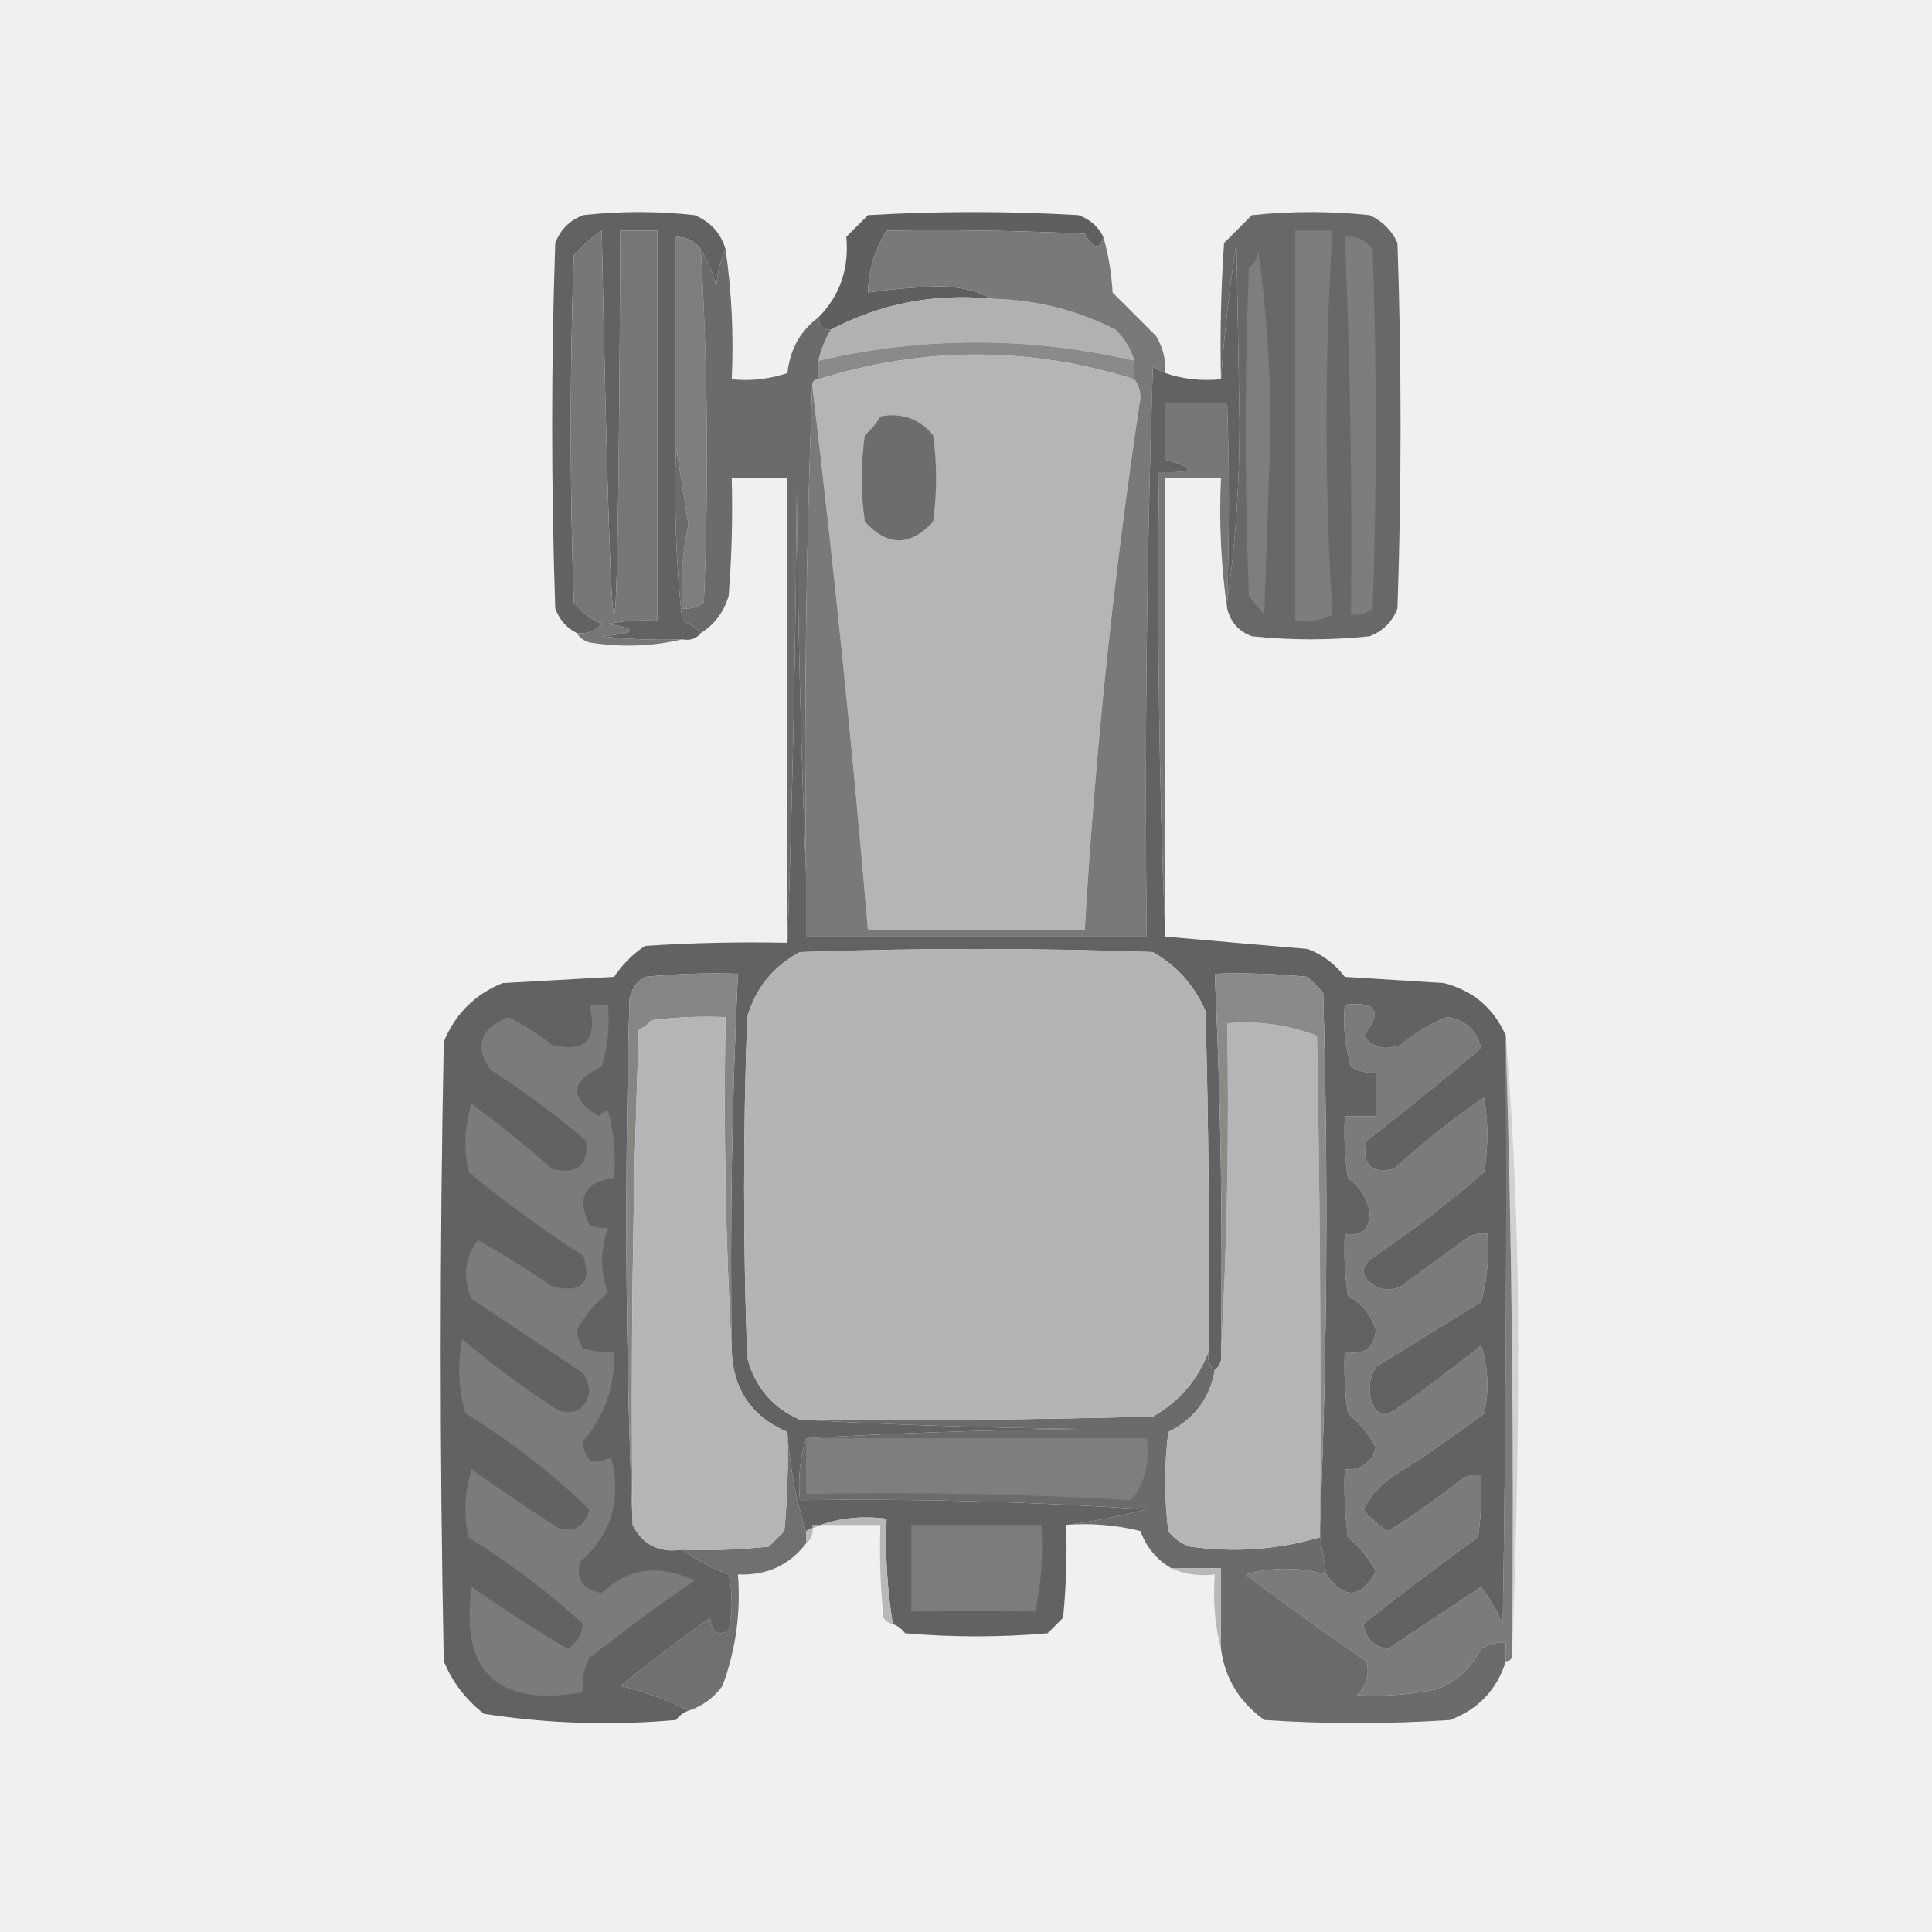
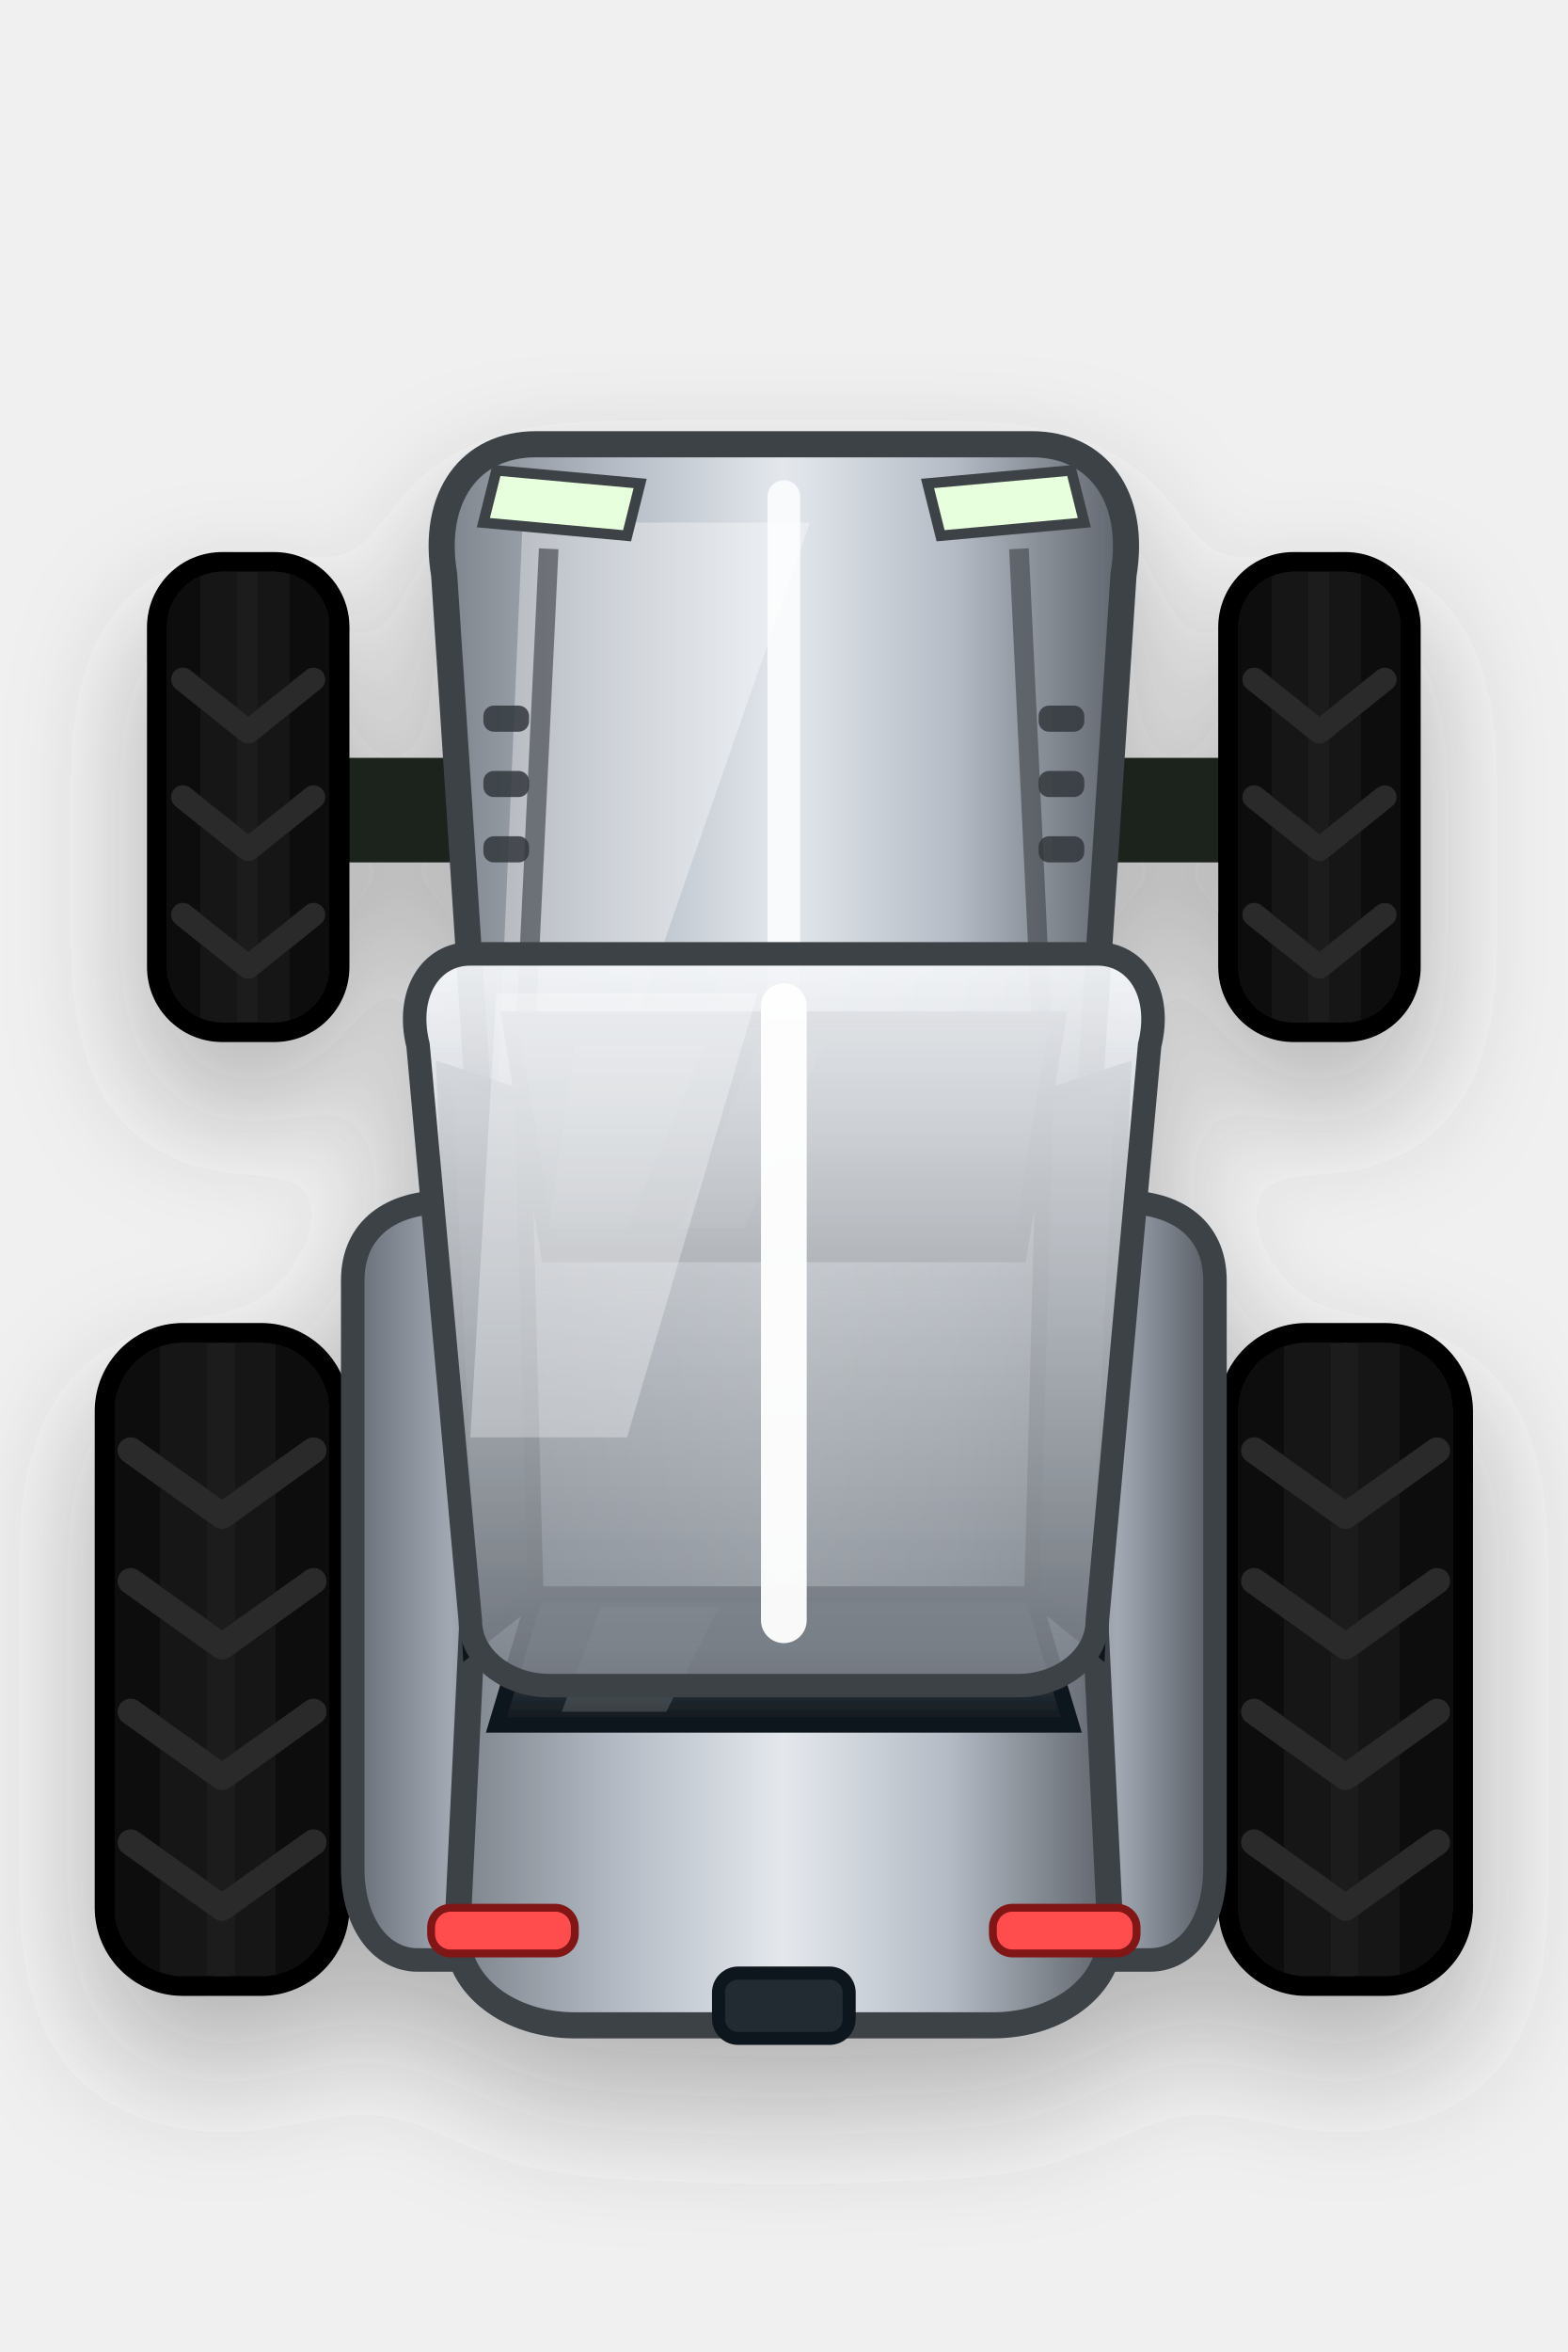
- <svg xmlns="http://www.w3.org/2000/svg" width="96mm" height="96mm" viewBox="0 0 96 96" version="1.1" id="svg1">
-   <defs id="defs1" />
-   <g id="layer1">
-     <g id="g7" style="clip-rule:evenodd;fill-rule:evenodd;image-rendering:optimizeQuality;shape-rendering:geometricPrecision;text-rendering:geometricPrecision" transform="matrix(0.3077164,0,0,0.3077164,-216.7369,-8.695853)">
-       <path style="opacity:1" fill="#686867" d="m 902.5,126.5 c 0,-0.333 0,-0.667 0,-1 1.332,-9.309 1.999,-18.976 2,-29 -0.167,-9.667 -0.333,-19.333 -0.5,-29 -1.132,7.346 -1.966,14.679 -2.5,22 -0.166,-7.341 0,-14.674 0.5,-22 1.5,-1.5 3,-3 4.5,-4.5 6.333,-0.667 12.667,-0.667 19,0 2.07,0.948 3.57,2.448 4.5,4.5 0.667,19.667 0.667,39.333 0,59 -0.833,2.167 -2.333,3.667 -4.5,4.5 -6.333,0.667 -12.667,0.667 -19,0 -2.144,-0.792 -3.477,-2.292 -4,-4.5 z" id="path7" />
+ <svg xmlns="http://www.w3.org/2000/svg" viewBox="0 0 120 180" width="120" height="180">
+   <defs>
+     <filter id="shadowFilter" x="-25%" y="-25%" width="150%" height="150%">
+       <feGaussianBlur in="SourceAlpha" stdDeviation="5" />
+       <feColorMatrix type="matrix" values="0 0 0 0 0.05   0 0 0 0 0.05   0 0 0 0 0.05  0 0 0 0.35 0" />
+       <feOffset dx="0" dy="5" result="offsetblur" />
+       <feBlend in="SourceGraphic" in2="offsetblur" mode="normal" />
+     </filter>
+     <linearGradient id="bodyGrad" x1="0%" y1="0%" x2="100%" y2="0%">
+       <stop offset="0%" stop-color="#7D838B" />
+       <stop offset="25%" stop-color="#B4BBC4" />
+       <stop offset="50%" stop-color="#E4E8ED" />
+       <stop offset="75%" stop-color="#B4BBC4" />
+       <stop offset="100%" stop-color="#5E636A" />
+     </linearGradient>
+     <linearGradient id="fenderGrad" x1="0%" y1="0%" x2="100%" y2="0%">
+       <stop offset="0%" stop-color="#676D75" />
+       <stop offset="50%" stop-color="#A2A9B3" />
+       <stop offset="100%" stop-color="#555A61" />
+     </linearGradient>
+     <linearGradient id="roofGrad" x1="0%" y1="0%" x2="0%" y2="100%">
+       <stop offset="0%" stop-color="#F5F7FA" stop-opacity="0.95" />
+       <stop offset="100%" stop-color="#7D838B" stop-opacity="0.85" />
+     </linearGradient>
+     <linearGradient id="glassGrad" x1="0%" y1="0%" x2="0%" y2="100%">
+       <stop offset="0%" stop-color="#1E262C" />
+       <stop offset="40%" stop-color="#37434D" />
+       <stop offset="75%" stop-color="#222B32" />
+       <stop offset="100%" stop-color="#11161A" />
+     </linearGradient>
+     <linearGradient id="tireGrad" x1="0%" y1="0%" x2="100%" y2="0%">
+       <stop offset="0%" stop-color="#080808" />
+       <stop offset="50%" stop-color="#1C1C1C" />
+       <stop offset="100%" stop-color="#050505" />
+     </linearGradient>
+   </defs>
+   <g filter="url(#shadowFilter)">
+     <rect x="20" y="58" width="80" height="8" rx="2" fill="#1A211D" />
+     <rect x="18" y="124" width="84" height="12" rx="3" fill="#1A211D" />
+     <g transform="translate(8, 102)">
+       <rect width="18" height="50" rx="6" fill="url(#tireGrad)" stroke="#000000" stroke-width="1.5" />
+       <path d="M 2 9 L 9 14 L 16 9 M 2 19 L 9 24 L 16 19 M 2 29 L 9 34 L 16 29 M 2 39 L 9 44 L 16 39" fill="none" stroke="#2B2B2B" stroke-width="2" stroke-linecap="round" stroke-linejoin="round" />
    </g>
-     <g id="g8" style="clip-rule:evenodd;fill-rule:evenodd;image-rendering:optimizeQuality;shape-rendering:geometricPrecision;text-rendering:geometricPrecision" transform="matrix(0.3077164,0,0,0.3077164,-216.7369,-8.695853)">
-       <path style="opacity:1" fill="#7e7d7d" d="m 913.5,65.5 c 2,0 4,0 6,0 -1.274,20.692 -1.274,41.359 0,62 -1.896,0.966 -3.896,1.299 -6,1 0,-21 0,-42 0,-63 z" id="path8" />
+     <g transform="translate(94, 102)">
+       <rect width="18" height="50" rx="6" fill="url(#tireGrad)" stroke="#000000" stroke-width="1.5" />
+       <path d="M 2 9 L 9 14 L 16 9 M 2 19 L 9 24 L 16 19 M 2 29 L 9 34 L 16 29 M 2 39 L 9 44 L 16 39" fill="none" stroke="#2B2B2B" stroke-width="2" stroke-linecap="round" stroke-linejoin="round" />
    </g>
-     <g id="g9" style="clip-rule:evenodd;fill-rule:evenodd;image-rendering:optimizeQuality;shape-rendering:geometricPrecision;text-rendering:geometricPrecision" transform="matrix(0.3077164,0,0,0.3077164,-216.7369,-8.695853)">
-       <path style="opacity:1" fill="#7d7d7d" d="m 921.5,66.5 c 1.89,-0.203 3.39,0.463 4.5,2 0.667,19.333 0.667,38.667 0,58 -1.011,0.837 -2.178,1.17 -3.5,1 0.202,-20.347 -0.131,-40.68 -1,-61 z" id="path9" />
+     <g transform="translate(12, 43)">
+       <rect width="14" height="36" rx="5" fill="url(#tireGrad)" stroke="#000000" stroke-width="1.5" />
+       <path d="M 2 9 L 7 13 L 12 9 M 2 18 L 7 22 L 12 18 M 2 27 L 7 31 L 12 27" fill="none" stroke="#2B2B2B" stroke-width="1.8" stroke-linecap="round" stroke-linejoin="round" />
    </g>
-     <g id="g10" style="clip-rule:evenodd;fill-rule:evenodd;image-rendering:optimizeQuality;shape-rendering:geometricPrecision;text-rendering:geometricPrecision" transform="matrix(0.3077164,0,0,0.3077164,-216.7369,-8.695853)">
-       <path style="opacity:1" fill="#5f5f5e" d="m 882.5,66.5 c -0.553,2.157 -1.553,1.99 -3,-0.5 -10.661,-0.5 -21.328,-0.666 -32,-0.5 -1.886,2.955 -2.886,6.289 -3,10 3.799,-0.547 7.632,-0.881 11.5,-1 3.252,0.019 6.085,0.686 8.5,2 -9.274,-0.901 -17.941,0.765 -26,5 -1.333,0 -2,-0.667 -2,-2 3.473,-3.506 4.973,-7.839 4.5,-13 1.167,-1.167 2.333,-2.333 3.5,-3.5 11.333,-0.667 22.667,-0.667 34,0 1.824,0.66 3.157,1.827 4,3.5 z" id="path10" />
+     <g transform="translate(94, 43)">
+       <rect width="14" height="36" rx="5" fill="url(#tireGrad)" stroke="#000000" stroke-width="1.5" />
+       <path d="M 2 9 L 7 13 L 12 9 M 2 18 L 7 22 L 12 18 M 2 27 L 7 31 L 12 27" fill="none" stroke="#2B2B2B" stroke-width="1.8" stroke-linecap="round" stroke-linejoin="round" />
    </g>
-     <g id="g11" style="clip-rule:evenodd;fill-rule:evenodd;image-rendering:optimizeQuality;shape-rendering:geometricPrecision;text-rendering:geometricPrecision" transform="matrix(0.3077164,0,0,0.3077164,-216.7369,-8.695853)">
-       <path style="opacity:1" fill="#626261" d="m 821.5,68.5 c -0.809,1.792 -1.309,3.792 -1.5,6 -0.566,-2.223 -1.4,-4.223 -2.5,-6 -0.967,-1.306 -2.301,-1.973 -4,-2 0,11.333 0,22.667 0,34 -0.332,9.357 0.002,18.69 1,28 1.239,0.442 2.239,1.109 3,2 -0.709,0.904 -1.709,1.237 -3,1 -4.346,0.166 -8.679,-0.001 -13,-0.5 5.675,-0.464 6.008,-1.131 1,-2 2.646,-0.497 5.313,-0.664 8,-0.5 0,-21 0,-42 0,-63 -2,0 -4,0 -6,0 -0.341,82.492 -1.341,82.492 -3,0 -1.649,1.148 -3.149,2.481 -4.5,4 -0.667,18.667 -0.667,37.333 0,56 1.214,1.549 2.714,2.715 4.5,3.5 -1.063,1.188 -2.397,1.688 -4,1.5 -1.673,-0.843 -2.84,-2.176 -3.5,-4 -0.667,-19.667 -0.667,-39.333 0,-59 0.833,-2.167 2.333,-3.667 4.5,-4.5 6,-0.667 12,-0.667 18,0 2.579,1.076 4.246,2.909 5,5.5 z" id="path11" />
+     <path d="M 27 98 C 27 94, 30 92, 34 92 L 42 92 L 42 150 L 32 150 C 29 150, 27 147, 27 143 Z" fill="url(#fenderGrad)" stroke="#3E4247" stroke-width="1.8" />
+     <path d="M 93 98 C 93 94, 90 92, 86 92 L 78 92 L 78 150 L 88 150 C 91 150, 93 147, 93 143 Z" fill="url(#fenderGrad)" stroke="#3E4247" stroke-width="1.8" />
+     <path d="M 38 86 L 82 86 L 85 148 C 85 152, 81 155, 76 155 L 44 155 C 39 155, 35 152, 35 148 Z" fill="url(#bodyGrad)" stroke="#3E4247" stroke-width="2" />
+     <path d="M 41 34 L 79 34 C 84 34, 87 38, 86 44 L 83 90 L 37 90 L 34 44 C 33 38, 36 34, 41 34 Z" fill="url(#bodyGrad)" stroke="#3E4247" stroke-width="2" />
+     <path d="M 40 40 L 62 40 L 46 86 L 38 86 Z" fill="#FFFFFF" opacity="0.35" />
+     <line x1="60" y1="38" x2="60" y2="86" stroke="#FFFFFF" stroke-width="2.5" stroke-opacity="0.8" stroke-linecap="round" />
+     <line x1="42" y1="42" x2="40" y2="84" stroke="#4A4F55" stroke-width="1.5" stroke-opacity="0.7" />
+     <line x1="78" y1="42" x2="80" y2="84" stroke="#4A4F55" stroke-width="1.5" stroke-opacity="0.7" />
+     <g fill="#33373D" opacity="0.85">
+       <rect x="37" y="54" width="3.5" height="2" rx="0.8" />
+       <rect x="37" y="59" width="3.5" height="2" rx="0.8" />
+       <rect x="37" y="64" width="3.5" height="2" rx="0.8" />
+       <rect x="79.5" y="54" width="3.5" height="2" rx="0.8" />
+       <rect x="79.5" y="59" width="3.5" height="2" rx="0.8" />
+       <rect x="79.5" y="64" width="3.5" height="2" rx="0.8" />
    </g>
-     <g id="g12" style="clip-rule:evenodd;fill-rule:evenodd;image-rendering:optimizeQuality;shape-rendering:geometricPrecision;text-rendering:geometricPrecision" transform="matrix(0.3077164,0,0,0.3077164,-216.7369,-8.695853)">
-       <path style="opacity:1" fill="#b1b1b0" d="m 864.5,76.5 c 7.109,0.152 13.776,1.819 20,5 1.452,1.44 2.452,3.106 3,5 -16.986,-3.924 -33.986,-3.924 -51,0 0.393,-1.784 1.059,-3.45 2,-5 8.059,-4.235 16.726,-5.902 26,-5 z" id="path12" />
-     </g>
-     <g id="g13" style="clip-rule:evenodd;fill-rule:evenodd;image-rendering:optimizeQuality;shape-rendering:geometricPrecision;text-rendering:geometricPrecision" transform="matrix(0.3077164,0,0,0.3077164,-216.7369,-8.695853)">
-       <path style="opacity:1" fill="#8a8a89" d="m 887.5,86.5 c 0,1 0,2 0,3 -16.97,-5.308 -33.97,-5.308 -51,0 0,-1 0,-2 0,-3 17.014,-3.924 34.014,-3.924 51,0 z" id="path13" />
-     </g>
-     <g id="g14" style="clip-rule:evenodd;fill-rule:evenodd;image-rendering:optimizeQuality;shape-rendering:geometricPrecision;text-rendering:geometricPrecision" transform="matrix(0.3077164,0,0,0.3077164,-216.7369,-8.695853)">
-       <path style="opacity:1" fill="#b5b5b5" d="m 887.5,89.5 c 0.647,0.774 0.98,1.774 1,3 -4.318,28.539 -7.318,57.206 -9,86 -11.667,0 -23.333,0 -35,0 -2.503,-29.37 -5.503,-58.703 -9,-88 0,-0.667 0.333,-1 1,-1 17.03,-5.308 34.03,-5.308 51,0 z" id="path14" />
-     </g>
-     <g id="g15" style="clip-rule:evenodd;fill-rule:evenodd;image-rendering:optimizeQuality;shape-rendering:geometricPrecision;text-rendering:geometricPrecision" transform="matrix(0.3077164,0,0,0.3077164,-216.7369,-8.695853)">
-       <path style="opacity:1" fill="#7e7e7d" d="m 817.5,68.5 c 1.116,18.976 1.282,37.976 0.5,57 -1.011,0.837 -2.178,1.17 -3.5,1 -0.3,-4.599 0.033,-9.099 1,-13.5 -0.64,-4.268 -1.307,-8.435 -2,-12.5 0,-11.333 0,-22.667 0,-34 1.699,0.027 3.033,0.694 4,2 z" id="path15" />
-     </g>
-     <g id="g16" style="clip-rule:evenodd;fill-rule:evenodd;image-rendering:optimizeQuality;shape-rendering:geometricPrecision;text-rendering:geometricPrecision" transform="matrix(0.3077164,0,0,0.3077164,-216.7369,-8.695853)">
-       <path style="opacity:1" fill="#7d7e7d" d="m 907.5,68.5 c 1.332,9.476 1.999,19.31 2,29.5 -0.333,9.833 -0.667,19.667 -1,29.5 -0.833,-1 -1.667,-2 -2.5,-3 -0.667,-17.667 -0.667,-35.333 0,-53 1.039,-0.744 1.539,-1.744 1.5,-3 z" id="path16" />
-     </g>
-     <g id="g27" style="clip-rule:evenodd;fill-rule:evenodd;image-rendering:optimizeQuality;shape-rendering:geometricPrecision;text-rendering:geometricPrecision" transform="matrix(0.3077164,0,0,0.3077164,-216.7369,-8.695853)">
-       <path style="opacity:1" fill="#767676" d="m 902.5,125.5 c 0,0.333 0,0.667 0,1 -0.991,-6.813 -1.325,-13.813 -1,-21 -3,0 -6,0 -9,0 0,24.667 0,49.333 0,74 -0.998,-24.828 -1.331,-49.828 -1,-75 5.953,0.128 6.287,-0.539 1,-2 0,-3 0,-6 0,-9 3.333,0 6.667,0 10,0 0.363,10.521 0.363,21.187 0,32 z" id="path27" />
-     </g>
-     <g id="g29" style="clip-rule:evenodd;fill-rule:evenodd;image-rendering:optimizeQuality;shape-rendering:geometricPrecision;text-rendering:geometricPrecision" transform="matrix(0.3077164,0,0,0.3077164,-216.7369,-8.695853)">
-       <path style="opacity:1" fill="#6b6b6a" d="m 817.5,68.5 c 1.1,1.777 1.934,3.777 2.5,6 0.191,-2.208 0.691,-4.208 1.5,-6 0.991,6.813 1.325,13.813 1,21 3.072,0.317 6.072,-0.016 9,-1 0.395,-3.797 2.061,-6.797 5,-9 0,1.333 0.667,2 2,2 -0.941,1.55 -1.607,3.216 -2,5 0,1 0,2 0,3 -0.667,0 -1,0.333 -1,1 -0.998,26.161 -1.331,52.495 -1,79 -0.832,-20.496 -1.332,-41.163 -1.5,-62 -0.168,24.503 -0.668,48.837 -1.5,73 0,-25 0,-50 0,-75 -3,0 -6,0 -9,0 0.166,6.342 0,12.675 -0.5,19 -0.792,2.606 -2.292,4.606 -4.5,6 -0.761,-0.891 -1.761,-1.558 -3,-2 -0.998,-9.31 -1.332,-18.643 -1,-28 0.693,4.065 1.36,8.232 2,12.5 -0.967,4.401 -1.3,8.901 -1,13.5 1.322,0.17 2.489,-0.163 3.5,-1 0.782,-19.024 0.616,-38.024 -0.5,-57 z" id="path29" />
-     </g>
-     <g id="g30" style="clip-rule:evenodd;fill-rule:evenodd;image-rendering:optimizeQuality;shape-rendering:geometricPrecision;text-rendering:geometricPrecision" transform="matrix(0.3077164,0,0,0.3077164,-216.7369,-8.695853)">
-       <path style="opacity:1" fill="#777777" d="m 814.5,131.5 c -4.816,1.15 -9.816,1.316 -15,0.5 -0.916,-0.278 -1.582,-0.778 -2,-1.5 1.603,0.188 2.937,-0.312 4,-1.5 -1.786,-0.785 -3.286,-1.951 -4.5,-3.5 -0.667,-18.667 -0.667,-37.333 0,-56 1.351,-1.519 2.851,-2.852 4.5,-4 1.659,82.492 2.659,82.492 3,0 2,0 4,0 6,0 0,21 0,42 0,63 -2.687,-0.164 -5.354,0.003 -8,0.5 5.008,0.869 4.675,1.536 -1,2 4.321,0.499 8.654,0.666 13,0.5 z" id="path30" />
-     </g>
-     <g id="g33" style="clip-rule:evenodd;fill-rule:evenodd;image-rendering:optimizeQuality;shape-rendering:geometricPrecision;text-rendering:geometricPrecision" transform="matrix(0.3077164,0,0,0.3077164,-216.7369,-8.695853)">
-       <path style="opacity:1" fill="#797979" d="m 882.5,66.5 c 0.819,2.805 1.319,5.805 1.5,9 2.333,2.333 4.667,4.667 7,7 1.128,1.845 1.628,3.845 1.5,6 -0.65,-0.304 -1.317,-0.637 -2,-1 -1,30.659 -1.333,61.326 -1,92 -18.333,0 -36.667,0 -55,0 0,-3.333 0,-6.667 0,-10 -0.331,-26.505 0.002,-52.839 1,-79 3.497,29.297 6.497,58.63 9,88 11.667,0 23.333,0 35,0 1.682,-28.794 4.682,-57.461 9,-86 -0.02,-1.226 -0.353,-2.226 -1,-3 0,-1 0,-2 0,-3 -0.548,-1.894 -1.548,-3.56 -3,-5 -6.224,-3.181 -12.891,-4.848 -20,-5 -2.415,-1.314 -5.248,-1.981 -8.5,-2 -3.868,0.119 -7.701,0.453 -11.5,1 0.114,-3.711 1.114,-7.045 3,-10 10.672,-0.167 21.339,2e-4 32,0.5 1.447,2.49 2.447,2.657 3,0.5 z" id="path33" />
-     </g>
-     <g id="g34" style="clip-rule:evenodd;fill-rule:evenodd;image-rendering:optimizeQuality;shape-rendering:geometricPrecision;text-rendering:geometricPrecision" transform="matrix(0.3077164,0,0,0.3077164,-216.7369,-8.695853)">
-       <path style="opacity:1" fill="#6d6d6d" d="m 846.5,95.5 c 3.47,-0.625 6.304,0.375 8.5,3 0.667,4.667 0.667,9.333 0,14 -3.667,4 -7.333,4 -11,0 -0.667,-4.667 -0.667,-9.333 0,-14 1.045,-0.873 1.878,-1.873 2.5,-3 z" id="path34" />
-     </g>
-     <g id="g82" style="clip-rule:evenodd;fill-rule:evenodd;image-rendering:optimizeQuality;shape-rendering:geometricPrecision;text-rendering:geometricPrecision" transform="matrix(0.3077164,0,0,0.3077164,-216.7369,-8.695853)">
-       <path style="opacity:1" fill="#d1d1d0" d="m 947.5,196.5 c 0,-0.333 0,-0.667 0,-1 1.333,16.32 2,32.986 2,50 0,16.837 -0.333,33.503 -1,50 0.332,-33.171 -0.002,-66.171 -1,-99 z" id="path82" />
-     </g>
-     <g id="g83" style="clip-rule:evenodd;fill-rule:evenodd;image-rendering:optimizeQuality;shape-rendering:geometricPrecision;text-rendering:geometricPrecision" transform="matrix(0.3077164,0,0,0.3077164,-216.7369,-8.695853)">
-       <path style="opacity:1" fill="#7b7b7a" d="m 947.5,196.5 c 0.998,32.829 1.332,65.829 1,99 0,0.667 -0.333,1 -1,1 0,-1 0,-2 0,-3 -1.43,-0.079 -2.764,0.254 -4,1 -1.529,3.029 -3.862,5.195 -7,6.5 -4.319,0.905 -8.652,1.238 -13,1 1.536,-1.599 2.036,-3.433 1.5,-5.5 -6.684,-4.534 -13.184,-9.201 -19.5,-14 4.348,-1.21 8.681,-1.21 13,0 2.971,4.088 5.637,3.921 8,-0.5 -1.108,-2.112 -2.608,-3.946 -4.5,-5.5 -0.499,-3.652 -0.665,-7.318 -0.5,-11 2.627,0.207 4.293,-0.96 5,-3.5 -1.108,-2.112 -2.608,-3.946 -4.5,-5.5 -0.498,-3.317 -0.665,-6.65 -0.5,-10 3.09,0.67 4.757,-0.497 5,-3.5 -0.762,-2.429 -2.262,-4.262 -4.5,-5.5 -0.498,-3.317 -0.665,-6.65 -0.5,-10 2.743,0.423 4.076,-0.744 4,-3.5 -0.409,-2.296 -1.576,-4.13 -3.5,-5.5 -0.498,-3.317 -0.665,-6.65 -0.5,-10 1.667,0 3.333,0 5,0 0,-2.333 0,-4.667 0,-7 -1.43,0.079 -2.764,-0.254 -4,-1 -0.987,-3.268 -1.32,-6.602 -1,-10 5.19,-0.565 6.19,1.102 3,5 1.544,1.946 3.544,2.446 6,1.5 2.248,-1.914 4.748,-3.414 7.5,-4.5 2.947,0.447 4.78,2.113 5.5,5 -6.036,5.109 -12.202,10.109 -18.5,15 -0.836,3.825 0.664,5.325 4.5,4.5 4.546,-4.214 9.379,-8.047 14.5,-11.5 0.667,4 0.667,8 0,12 -5.563,4.863 -11.396,9.363 -17.5,13.5 -2.667,1.667 -2.667,3.333 0,5 1.333,0.667 2.667,0.667 4,0 3.667,-2.667 7.333,-5.333 11,-8 0.948,-0.483 1.948,-0.649 3,-0.5 0.323,3.726 -0.011,7.393 -1,11 -5.667,3.5 -11.333,7 -17,10.5 -1.333,2.333 -1.333,4.667 0,7 1,0.667 2,0.667 3,0 4.808,-3.308 9.475,-6.808 14,-10.5 1.159,3.622 1.325,7.289 0.5,11 -4.696,3.528 -9.529,6.862 -14.5,10 -2.171,1.409 -3.838,3.242 -5,5.5 1.113,1.394 2.447,2.561 4,3.5 4.176,-2.588 8.176,-5.421 12,-8.5 0.948,-0.483 1.948,-0.649 3,-0.5 0.165,3.35 -0.002,6.683 -0.5,10 -6.333,4.568 -12.5,9.235 -18.5,14 0.333,2.333 1.667,3.667 4,4 4.994,-3.325 9.994,-6.658 15,-10 1.413,1.868 2.58,3.868 3.5,6 0.5,-31.332 0.667,-62.665 0.5,-94 z" id="path83" />
-     </g>
-     <g id="g100" style="clip-rule:evenodd;fill-rule:evenodd;image-rendering:optimizeQuality;shape-rendering:geometricPrecision;text-rendering:geometricPrecision" transform="matrix(0.3077164,0,0,0.3077164,-216.7369,-8.695853)">
-       <path style="opacity:1" fill="#70706f" d="m 831.5,259.5 c 0.356,5.577 1.356,10.91 3,16 0,0.667 0,1.333 0,2 -2.709,3.518 -6.376,5.184 -11,5 0.484,6.2 -0.349,12.2 -2.5,18 -1.451,1.964 -3.284,3.297 -5.5,4 -3.305,-1.707 -6.972,-3.04 -11,-4 4.744,-3.788 9.577,-7.455 14.5,-11 0.284,2.386 1.284,3.052 3,2 0.667,-3 0.667,-6 0,-9 -2.458,-0.849 -4.958,-2.182 -7.5,-4 4.679,0.166 9.345,-10e-4 14,-0.5 0.833,-0.833 1.667,-1.667 2.5,-2.5 0.499,-5.323 0.666,-10.656 0.5,-16 z" id="path100" />
-     </g>
-     <g id="g106" style="clip-rule:evenodd;fill-rule:evenodd;image-rendering:optimizeQuality;shape-rendering:geometricPrecision;text-rendering:geometricPrecision" transform="matrix(0.3077164,0,0,0.3077164,-216.7369,-8.695853)">
-       <path style="opacity:1" fill="#6b6b6a" d="m 899.5,246.5 c -0.237,1.291 0.096,2.291 1,3 -0.786,4.553 -3.286,7.887 -7.5,10 -0.667,5.333 -0.667,10.667 0,16 0.903,1.201 2.069,2.035 3.5,2.5 7.175,1 14.175,0.5 21,-1.5 0.378,1.975 0.711,3.975 1,6 -4.319,-1.21 -8.652,-1.21 -13,0 6.316,4.799 12.816,9.466 19.5,14 0.536,2.067 0.036,3.901 -1.5,5.5 4.348,0.238 8.681,-0.095 13,-1 3.138,-1.305 5.471,-3.471 7,-6.5 1.236,-0.746 2.57,-1.079 4,-1 0,1 0,2 0,3 -1.421,4.59 -4.421,7.756 -9,9.5 -10,0.667 -20,0.667 -30,0 -4.028,-2.903 -6.361,-6.736 -7,-11.5 0,-4.333 0,-8.667 0,-13 -2.667,0 -5.333,0 -8,0 -2.367,-1.371 -4.033,-3.371 -5,-6 -3.945,-0.991 -7.945,-1.324 -12,-1 4.329,-0.561 8.662,-1.394 13,-2.5 -18.645,-1.256 -37.312,-1.756 -56,-1.5 -0.313,-3.542 0.021,-6.875 1,-10 14.494,-0.831 29.161,-1.331 44,-1.5 -15.172,-0.169 -30.172,-0.669 -45,-1.5 19.003,0.167 38.003,0 57,-0.5 4.332,-2.489 7.332,-5.989 9,-10.5 z" id="path106" />
-     </g>
-     <g id="g107" style="clip-rule:evenodd;fill-rule:evenodd;image-rendering:optimizeQuality;shape-rendering:geometricPrecision;text-rendering:geometricPrecision" transform="matrix(0.3077164,0,0,0.3077164,-216.7369,-8.695853)">
-       <path style="opacity:1" fill="#626262" d="m 902.5,125.5 c 0.363,-10.813 0.363,-21.479 0,-32 -3.333,0 -6.667,0 -10,0 0,3 0,6 0,9 5.287,1.461 4.953,2.128 -1,2 -0.331,25.172 0.002,50.172 1,75 7.51,0.667 15.177,1.333 23,2 2.418,0.915 4.418,2.415 6,4.5 5.333,0.333 10.667,0.667 16,1 4.728,1.231 8.061,4.064 10,8.5 0,0.333 0,0.667 0,1 0.167,31.335 0,62.668 -0.5,94 -0.92,-2.132 -2.087,-4.132 -3.5,-6 -5.006,3.342 -10.006,6.675 -15,10 -2.333,-0.333 -3.667,-1.667 -4,-4 6,-4.765 12.167,-9.432 18.5,-14 0.498,-3.317 0.665,-6.65 0.5,-10 -1.052,-0.149 -2.052,0.017 -3,0.5 -3.824,3.079 -7.824,5.912 -12,8.5 -1.553,-0.939 -2.887,-2.106 -4,-3.5 1.162,-2.258 2.829,-4.091 5,-5.5 4.971,-3.138 9.804,-6.472 14.5,-10 0.825,-3.711 0.659,-7.378 -0.5,-11 -4.525,3.692 -9.192,7.192 -14,10.5 -1,0.667 -2,0.667 -3,0 -1.333,-2.333 -1.333,-4.667 0,-7 5.667,-3.5 11.333,-7 17,-10.5 0.989,-3.607 1.323,-7.274 1,-11 -1.052,-0.149 -2.052,0.017 -3,0.5 -3.667,2.667 -7.333,5.333 -11,8 -1.333,0.667 -2.667,0.667 -4,0 -2.667,-1.667 -2.667,-3.333 0,-5 6.104,-4.137 11.937,-8.637 17.5,-13.5 0.667,-4 0.667,-8 0,-12 -5.121,3.453 -9.954,7.286 -14.5,11.5 -3.836,0.825 -5.336,-0.675 -4.5,-4.5 6.298,-4.891 12.464,-9.891 18.5,-15 -0.72,-2.887 -2.553,-4.553 -5.5,-5 -2.752,1.086 -5.252,2.586 -7.5,4.5 -2.456,0.946 -4.456,0.446 -6,-1.5 3.19,-3.898 2.19,-5.565 -3,-5 -0.32,3.398 0.013,6.732 1,10 1.236,0.746 2.57,1.079 4,1 0,2.333 0,4.667 0,7 -1.667,0 -3.333,0 -5,0 -0.165,3.35 0.002,6.683 0.5,10 1.924,1.37 3.091,3.204 3.5,5.5 0.076,2.756 -1.257,3.923 -4,3.5 -0.165,3.35 0.002,6.683 0.5,10 2.238,1.238 3.738,3.071 4.5,5.5 -0.243,3.003 -1.91,4.17 -5,3.5 -0.165,3.35 0.002,6.683 0.5,10 1.892,1.554 3.392,3.388 4.5,5.5 -0.707,2.54 -2.373,3.707 -5,3.5 -0.165,3.682 10e-4,7.348 0.5,11 1.892,1.554 3.392,3.388 4.5,5.5 -2.363,4.421 -5.029,4.588 -8,0.5 -0.289,-2.025 -0.622,-4.025 -1,-6 0,-0.667 0,-1.333 0,-2 1.164,-28.497 1.33,-57.164 0.5,-86 -0.833,-0.833 -1.667,-1.667 -2.5,-2.5 -4.989,-0.499 -9.989,-0.666 -15,-0.5 0.965,20.3 1.298,40.633 1,61 0.237,1.291 -0.096,2.291 -1,3 -0.904,-0.709 -1.237,-1.709 -1,-3 0.167,-18.336 0,-36.67 -0.5,-55 -1.779,-4.112 -4.612,-7.278 -8.5,-9.5 -19,-0.667 -38,-0.667 -57,0 -4.317,2.315 -7.15,5.815 -8.5,10.5 -0.667,18.333 -0.667,36.667 0,55 1.259,4.752 4.092,8.086 8.5,10 14.828,0.831 29.828,1.331 45,1.5 -14.839,0.169 -29.506,0.669 -44,1.5 -0.979,3.125 -1.313,6.458 -1,10 18.688,-0.256 37.355,0.244 56,1.5 -4.338,1.106 -8.671,1.939 -13,2.5 0.166,5.011 -10e-4,10.011 -0.5,15 -0.833,0.833 -1.667,1.667 -2.5,2.5 -7.667,0.667 -15.333,0.667 -23,0 -0.544,-0.717 -1.211,-1.217 -2,-1.5 -0.907,-5.606 -1.24,-11.273 -1,-17 -4.794,-0.597 -9.127,0.07 -13,2 -1.644,-5.09 -2.644,-10.423 -3,-16 -5.717,-2.43 -8.717,-6.763 -9,-13 -0.298,-20.367 0.035,-40.7 1,-61 -5.011,-0.166 -10.011,0.001 -15,0.5 -1.349,0.772 -2.182,1.939 -2.5,3.5 -0.83,28.503 -0.664,56.836 0.5,85 1.607,3.215 4.274,4.549 8,4 2.542,1.818 5.042,3.151 7.5,4 0.667,3 0.667,6 0,9 -1.716,1.052 -2.716,0.386 -3,-2 -4.923,3.545 -9.756,7.212 -14.5,11 4.028,0.96 7.695,2.293 11,4 -0.789,0.283 -1.456,0.783 -2,1.5 -10.407,0.926 -20.741,0.592 -31,-1 -2.933,-2.264 -5.1,-5.098 -6.5,-8.5 -0.667,-33.333 -0.667,-66.667 0,-100 1.833,-4.5 5,-7.667 9.5,-9.5 6,-0.333 12,-0.667 18,-1 1.333,-2 3,-3.667 5,-5 7.659,-0.5 15.326,-0.666 23,-0.5 0.832,-24.163 1.332,-48.497 1.5,-73 0.168,20.837 0.668,41.504 1.5,62 0,3.333 0,6.667 0,10 18.333,0 36.667,0 55,0 -0.333,-30.674 0,-61.341 1,-92 0.683,0.363 1.35,0.696 2,1 2.787,0.977 5.787,1.31 9,1 0.534,-7.321 1.368,-14.654 2.5,-22 0.167,9.667 0.333,19.333 0.5,29 -10e-4,10.024 -0.668,19.691 -2,29 z" id="path107" />
-     </g>
-     <g id="g108" style="clip-rule:evenodd;fill-rule:evenodd;image-rendering:optimizeQuality;shape-rendering:geometricPrecision;text-rendering:geometricPrecision" transform="matrix(0.3077164,0,0,0.3077164,-216.7369,-8.695853)">
-       <path style="opacity:1" fill="#b8b8b8" d="m 848.5,290.5 c -0.617,-0.111 -1.117,-0.444 -1.5,-1 -0.499,-4.989 -0.666,-9.989 -0.5,-15 -3.667,0 -7.333,0 -11,0 0.237,1.291 -0.096,2.291 -1,3 0,-0.667 0,-1.333 0,-2 3.873,-1.93 8.206,-2.597 13,-2 -0.24,5.727 0.093,11.394 1,17 z" id="path108" />
-     </g>
-     <g id="g109" style="clip-rule:evenodd;fill-rule:evenodd;image-rendering:optimizeQuality;shape-rendering:geometricPrecision;text-rendering:geometricPrecision" transform="matrix(0.3077164,0,0,0.3077164,-216.7369,-8.695853)">
-       <path style="opacity:1" fill="#b8b8b8" d="m 893.5,281.5 c 2.667,0 5.333,0 8,0 0,4.333 0,8.667 0,13 -0.983,-3.798 -1.317,-7.798 -1,-12 -2.559,0.302 -4.893,-0.032 -7,-1 z" id="path109" />
-     </g>
-     <g id="g110" style="clip-rule:evenodd;fill-rule:evenodd;image-rendering:optimizeQuality;shape-rendering:geometricPrecision;text-rendering:geometricPrecision" transform="matrix(0.3077164,0,0,0.3077164,-216.7369,-8.695853)">
-       <path style="opacity:1" fill="#7c7c7a" d="m 851.5,274.5 c 7,0 14,0 21,0 0.327,4.714 -0.007,9.38 -1,14 -6.486,-0.094 -13.153,-0.094 -20,0 0,-4.667 0,-9.333 0,-14 z" id="path110" />
-     </g>
-     <g id="g111" style="clip-rule:evenodd;fill-rule:evenodd;image-rendering:optimizeQuality;shape-rendering:geometricPrecision;text-rendering:geometricPrecision" transform="matrix(0.3077164,0,0,0.3077164,-216.7369,-8.695853)">
-       <path style="opacity:1" fill="#7e7e7d" d="m 834.5,260.5 c 18.333,0 36.667,0 55,0 0.582,3.815 -0.252,7.149 -2.5,10 -17.423,-0.992 -34.923,-1.325 -52.5,-1 0,-3 0,-6 0,-9 z" id="path111" />
-     </g>
-     <g id="g112" style="clip-rule:evenodd;fill-rule:evenodd;image-rendering:optimizeQuality;shape-rendering:geometricPrecision;text-rendering:geometricPrecision" transform="matrix(0.3077164,0,0,0.3077164,-216.7369,-8.695853)">
-       <path style="opacity:1" fill="#858584" d="m 822.5,246.5 c -0.997,-17.826 -1.33,-35.826 -1,-54 -4.014,-0.166 -8.014,0.001 -12,0.5 -0.525,0.692 -1.192,1.192 -2,1.5 -1,26.658 -1.333,53.325 -1,80 -1.164,-28.164 -1.33,-56.497 -0.5,-85 0.318,-1.561 1.151,-2.728 2.5,-3.5 4.989,-0.499 9.989,-0.666 15,-0.5 -0.965,20.3 -1.298,40.633 -1,61 z" id="path112" />
-     </g>
-     <g id="g113" style="clip-rule:evenodd;fill-rule:evenodd;image-rendering:optimizeQuality;shape-rendering:geometricPrecision;text-rendering:geometricPrecision" transform="matrix(0.3077164,0,0,0.3077164,-216.7369,-8.695853)">
-       <path style="opacity:1" fill="#7b7b7a" d="m 799.5,190.5 c 1,0 2,0 3,0 0.32,3.398 -0.013,6.732 -1,10 -5.1,2.389 -5.266,5.056 -0.5,8 0.414,-0.457 0.914,-0.791 1.5,-1 0.989,3.607 1.323,7.274 1,11 -4.762,0.592 -6.096,3.092 -4,7.5 0.948,0.483 1.948,0.649 3,0.5 -1.249,3.716 -1.249,7.216 0,10.5 -2.061,1.723 -3.728,3.723 -5,6 0.085,1.107 0.419,2.107 1,3 1.634,0.494 3.301,0.66 5,0.5 0.193,5.514 -1.474,10.347 -5,14.5 0.2,3.285 1.7,4.118 4.5,2.5 1.76,6.878 0.093,12.545 -5,17 -0.699,2.822 0.468,4.488 3.5,5 4.323,-4.086 9.323,-4.753 15,-2 -5.807,3.974 -11.474,8.14 -17,12.5 -0.906,1.699 -1.239,3.533 -1,5.5 -13.883,2.447 -19.883,-3.219 -18,-17 5.032,3.53 10.199,6.864 15.5,10 1.464,-0.959 2.297,-2.292 2.5,-4 -5.693,-5.18 -11.86,-9.847 -18.5,-14 -0.825,-3.711 -0.659,-7.378 0.5,-11 4.566,3.27 9.232,6.436 14,9.5 2.625,0.723 4.292,-0.277 5,-3 -6.064,-5.875 -12.731,-11.041 -20,-15.5 -1.16,-3.959 -1.327,-7.959 -0.5,-12 4.934,4.21 10.101,8.043 15.5,11.5 2.729,0.801 4.395,-0.199 5,-3 -0.085,-1.107 -0.419,-2.107 -1,-3 -6,-4 -12,-8 -18,-12 -1.495,-3.366 -1.162,-6.532 1,-9.5 4.133,2.302 8.133,4.802 12,7.5 4.797,1.135 6.463,-0.532 5,-5 -6.447,-4.113 -12.614,-8.613 -18.5,-13.5 -0.825,-3.711 -0.659,-7.378 0.5,-11 4.478,3.31 8.811,6.81 13,10.5 4.006,0.987 5.839,-0.513 5.5,-4.5 -4.899,-4.199 -10.066,-8.032 -15.5,-11.5 -2.631,-3.934 -1.631,-6.767 3,-8.5 2.444,1.267 4.777,2.767 7,4.5 5.421,1.28 7.421,-0.887 6,-6.5 z" id="path113" />
-     </g>
-     <g id="g114" style="clip-rule:evenodd;fill-rule:evenodd;image-rendering:optimizeQuality;shape-rendering:geometricPrecision;text-rendering:geometricPrecision" transform="matrix(0.3077164,0,0,0.3077164,-216.7369,-8.695853)">
-       <path style="opacity:1" fill="#b5b5b5" d="m 917.5,274.5 c 0,0.667 0,1.333 0,2 -6.825,2 -13.825,2.5 -21,1.5 -1.431,-0.465 -2.597,-1.299 -3.5,-2.5 -0.667,-5.333 -0.667,-10.667 0,-16 4.214,-2.113 6.714,-5.447 7.5,-10 0.904,-0.709 1.237,-1.709 1,-3 0.997,-17.492 1.33,-35.159 1,-53 5.036,-0.438 9.869,0.228 14.5,2 0.5,26.331 0.667,52.665 0.5,79 z" id="path114" />
-     </g>
-     <g id="g115" style="clip-rule:evenodd;fill-rule:evenodd;image-rendering:optimizeQuality;shape-rendering:geometricPrecision;text-rendering:geometricPrecision" transform="matrix(0.3077164,0,0,0.3077164,-216.7369,-8.695853)">
-       <path style="opacity:1" fill="#b5b5b5" d="m 822.5,246.5 c 0.283,6.237 3.283,10.57 9,13 0.166,5.344 -10e-4,10.677 -0.5,16 -0.833,0.833 -1.667,1.667 -2.5,2.5 -4.655,0.499 -9.321,0.666 -14,0.5 -3.726,0.549 -6.393,-0.785 -8,-4 -0.333,-26.675 0,-53.342 1,-80 0.808,-0.308 1.475,-0.808 2,-1.5 3.986,-0.499 7.986,-0.666 12,-0.5 -0.33,18.174 0.003,36.174 1,54 z" id="path115" />
-     </g>
-     <g id="g116" style="clip-rule:evenodd;fill-rule:evenodd;image-rendering:optimizeQuality;shape-rendering:geometricPrecision;text-rendering:geometricPrecision" transform="matrix(0.3077164,0,0,0.3077164,-216.7369,-8.695853)">
-       <path style="opacity:1" fill="#8a8a89" d="m 917.5,274.5 c 0.167,-26.335 0,-52.669 -0.5,-79 -4.631,-1.772 -9.464,-2.438 -14.5,-2 0.33,17.841 -0.003,35.508 -1,53 0.298,-20.367 -0.035,-40.7 -1,-61 5.011,-0.166 10.011,0.001 15,0.5 0.833,0.833 1.667,1.667 2.5,2.5 0.83,28.836 0.664,57.503 -0.5,86 z" id="path116" />
-     </g>
-     <g id="g117" style="clip-rule:evenodd;fill-rule:evenodd;image-rendering:optimizeQuality;shape-rendering:geometricPrecision;text-rendering:geometricPrecision" transform="matrix(0.3077164,0,0,0.3077164,-216.7369,-8.695853)">
-       <path style="opacity:1" fill="#b5b4b4" d="m 899.5,246.5 c -1.668,4.511 -4.668,8.011 -9,10.5 -18.997,0.5 -37.997,0.667 -57,0.5 -4.408,-1.914 -7.241,-5.248 -8.5,-10 -0.667,-18.333 -0.667,-36.667 0,-55 1.35,-4.685 4.183,-8.185 8.5,-10.5 19,-0.667 38,-0.667 57,0 3.888,2.222 6.721,5.388 8.5,9.5 0.5,18.33 0.667,36.664 0.5,55 z" id="path117" />
-     </g>
+     <path d="M 38 36 L 49 37 L 48 41 L 37 40 Z" fill="#E8FFDE" stroke="#3E4247" stroke-width="0.8" />
+     <path d="M 82 36 L 71 37 L 72 41 L 83 40 Z" fill="#E8FFDE" stroke="#3E4247" stroke-width="0.8" />
+     <path d="M 39 78 L 81 78 L 78 96 L 42 96 Z" fill="url(#glassGrad)" stroke="#11161A" stroke-width="1.2" />
+     <polygon points="44,80 54,80 48,94 42,94" fill="#FFFFFF" fill-opacity="0.15" />
+     <polygon points="58,80 63,80 57,94 52,94" fill="#FFFFFF" fill-opacity="0.15" />
+     <path d="M 41 122 L 79 122 L 82 132 L 38 132 Z" fill="url(#glassGrad)" stroke="#11161A" stroke-width="1.2" />
+     <polygon points="46,123 55,123 51,131 43,131" fill="#FFFFFF" fill-opacity="0.15" />
+     <path d="M 34 82 L 36 126 L 41 122 L 40 84 Z" fill="url(#glassGrad)" stroke="#11161A" stroke-width="1.2" />
+     <path d="M 86 82 L 84 126 L 79 122 L 80 84 Z" fill="url(#glassGrad)" stroke="#11161A" stroke-width="1.2" />
+     <path d="M 36 73 L 84 73 C 87 73, 89 76, 88 80 L 84 124 C 84 127, 81 129, 78 129 L 42 129 C 39 129, 36 127, 36 124 L 32 80 C 31 76, 33 73, 36 73 Z" fill="url(#roofGrad)" stroke="#3E4247" stroke-width="1.8" />
+     <path d="M 38 76 L 58 76 L 48 110 L 36 110 Z" fill="#FFFFFF" opacity="0.3" />
+     <line x1="60" y1="77" x2="60" y2="124" stroke="#FFFFFF" stroke-opacity="0.95" stroke-width="3.5" stroke-linecap="round" />
+     <rect x="33" y="146" width="11" height="3.5" rx="1.5" fill="#FF4D4D" stroke="#801313" stroke-width="0.6" />
+     <rect x="76" y="146" width="11" height="3.5" rx="1.5" fill="#FF4D4D" stroke="#801313" stroke-width="0.6" />
+     <rect x="55" y="151" width="10" height="5" rx="1.5" fill="#222B32" stroke="#11161A" stroke-width="1" />
  </g>
</svg>
